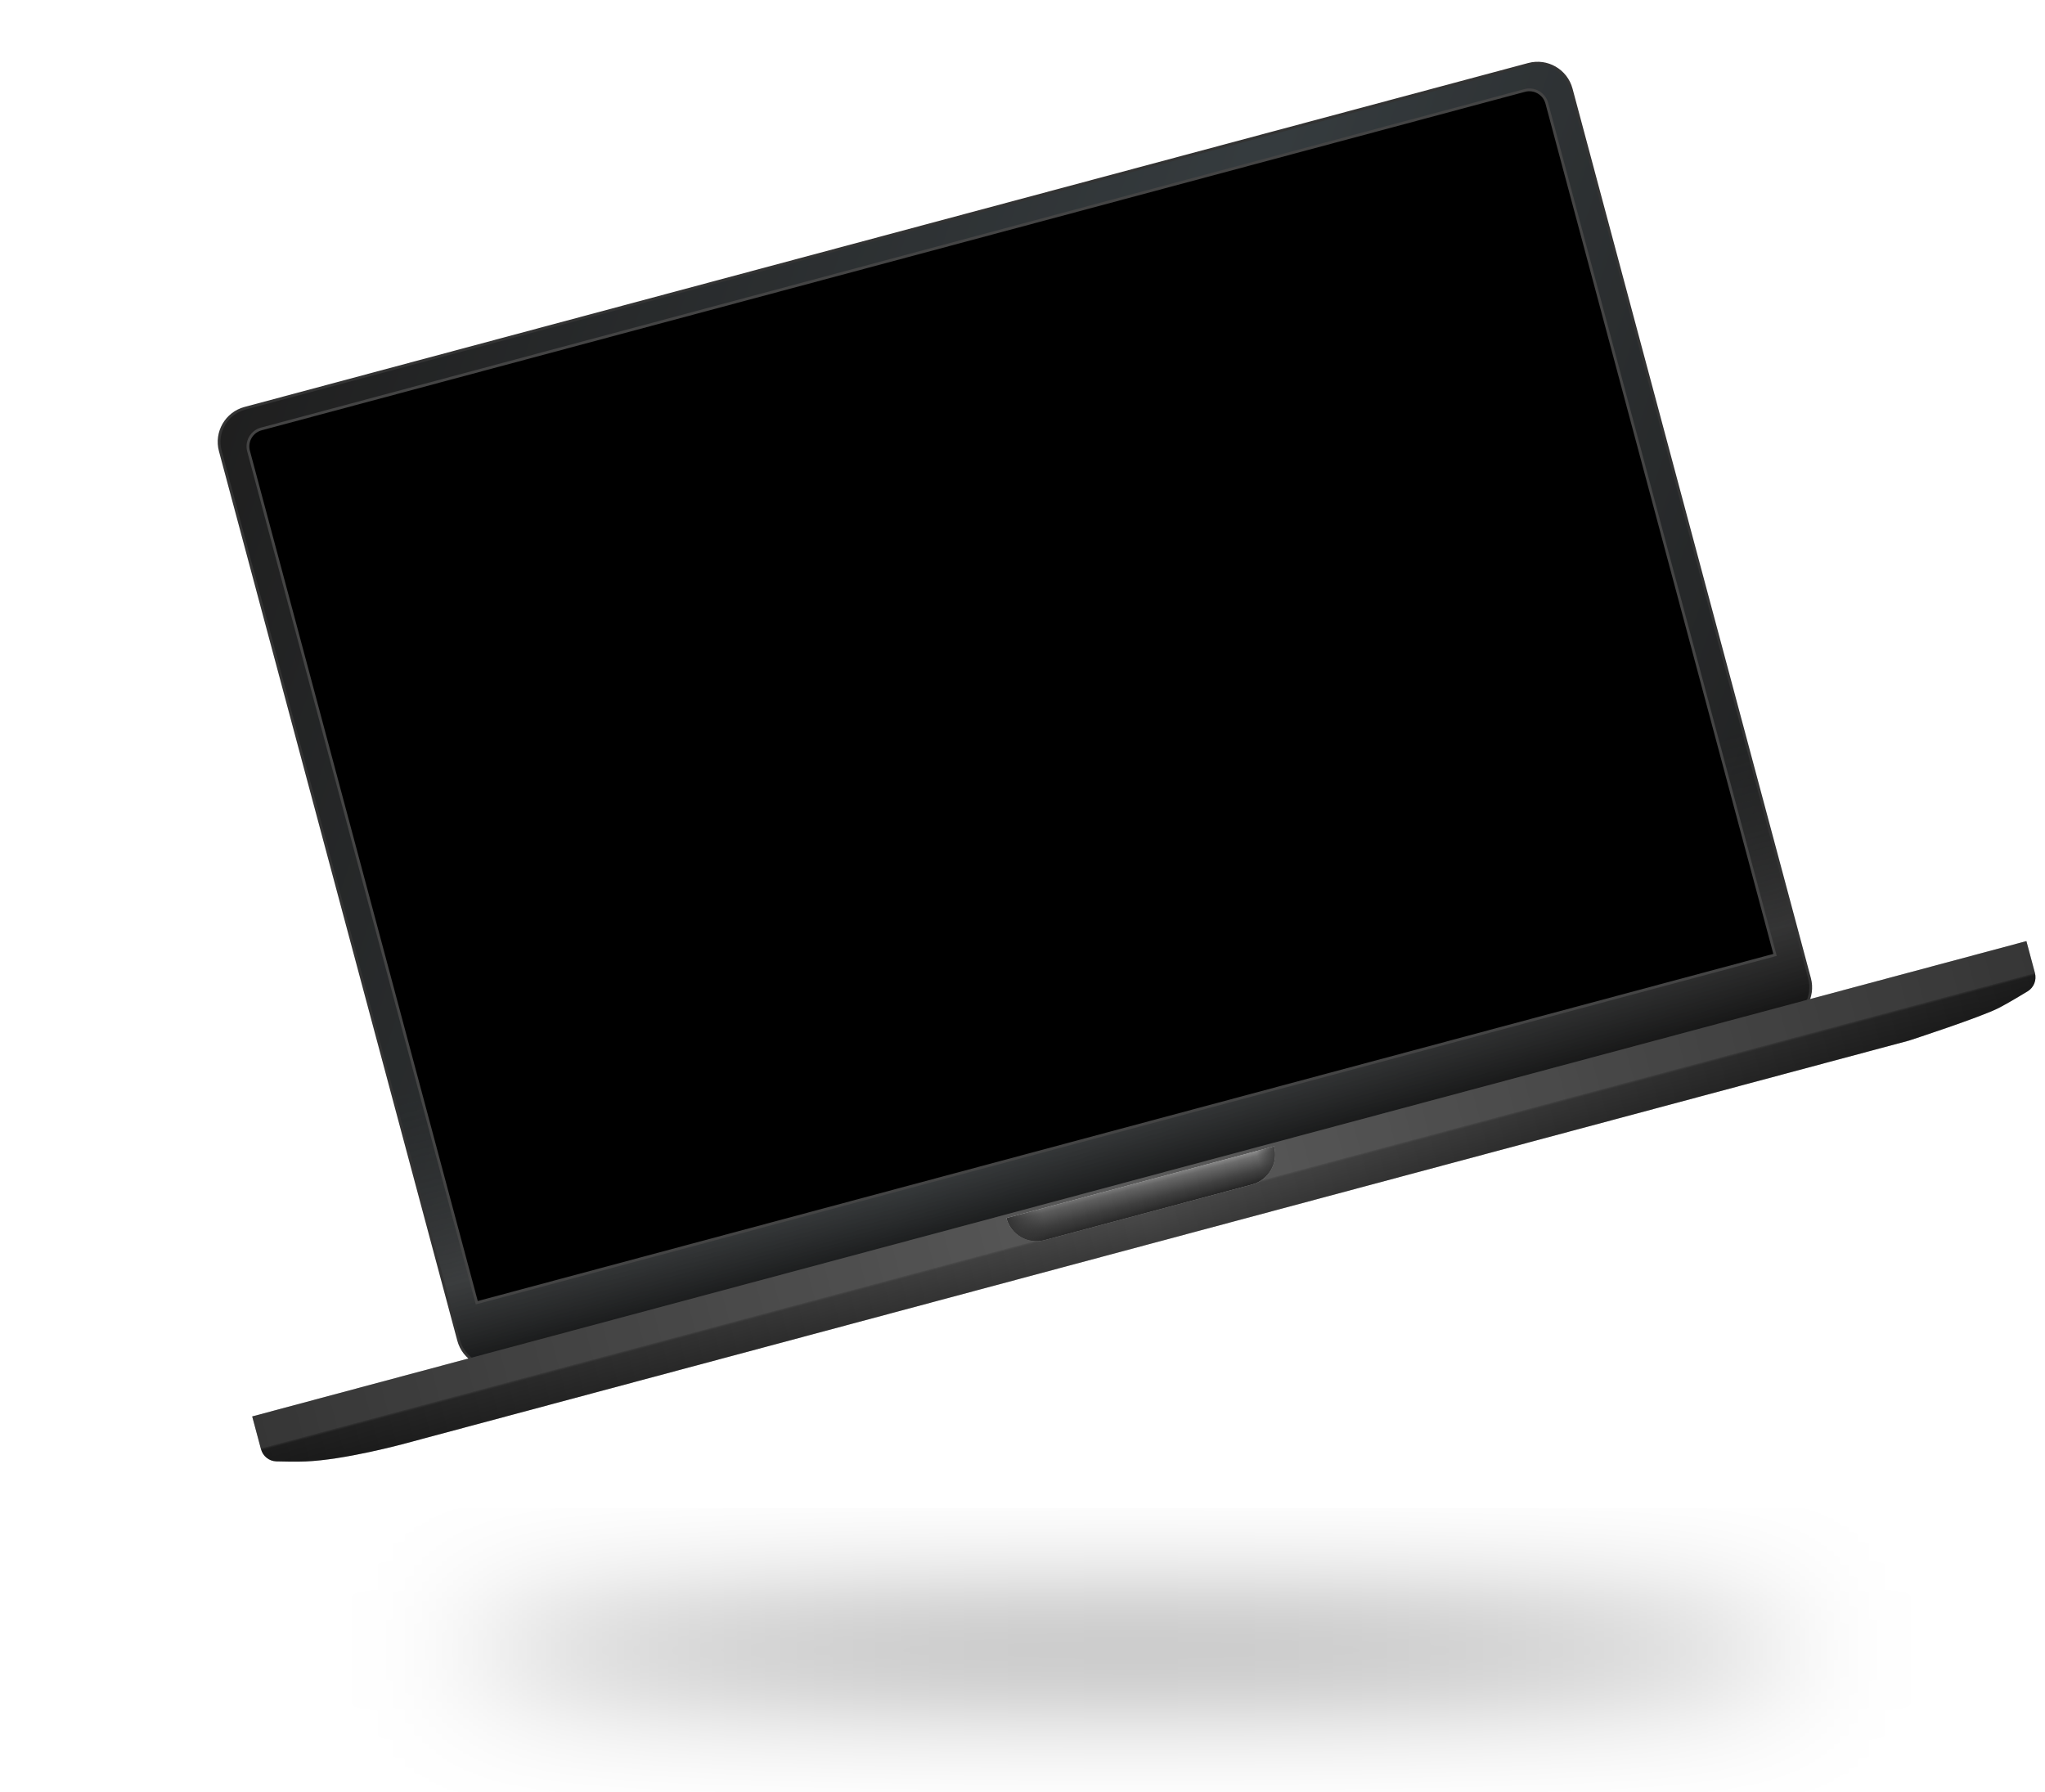
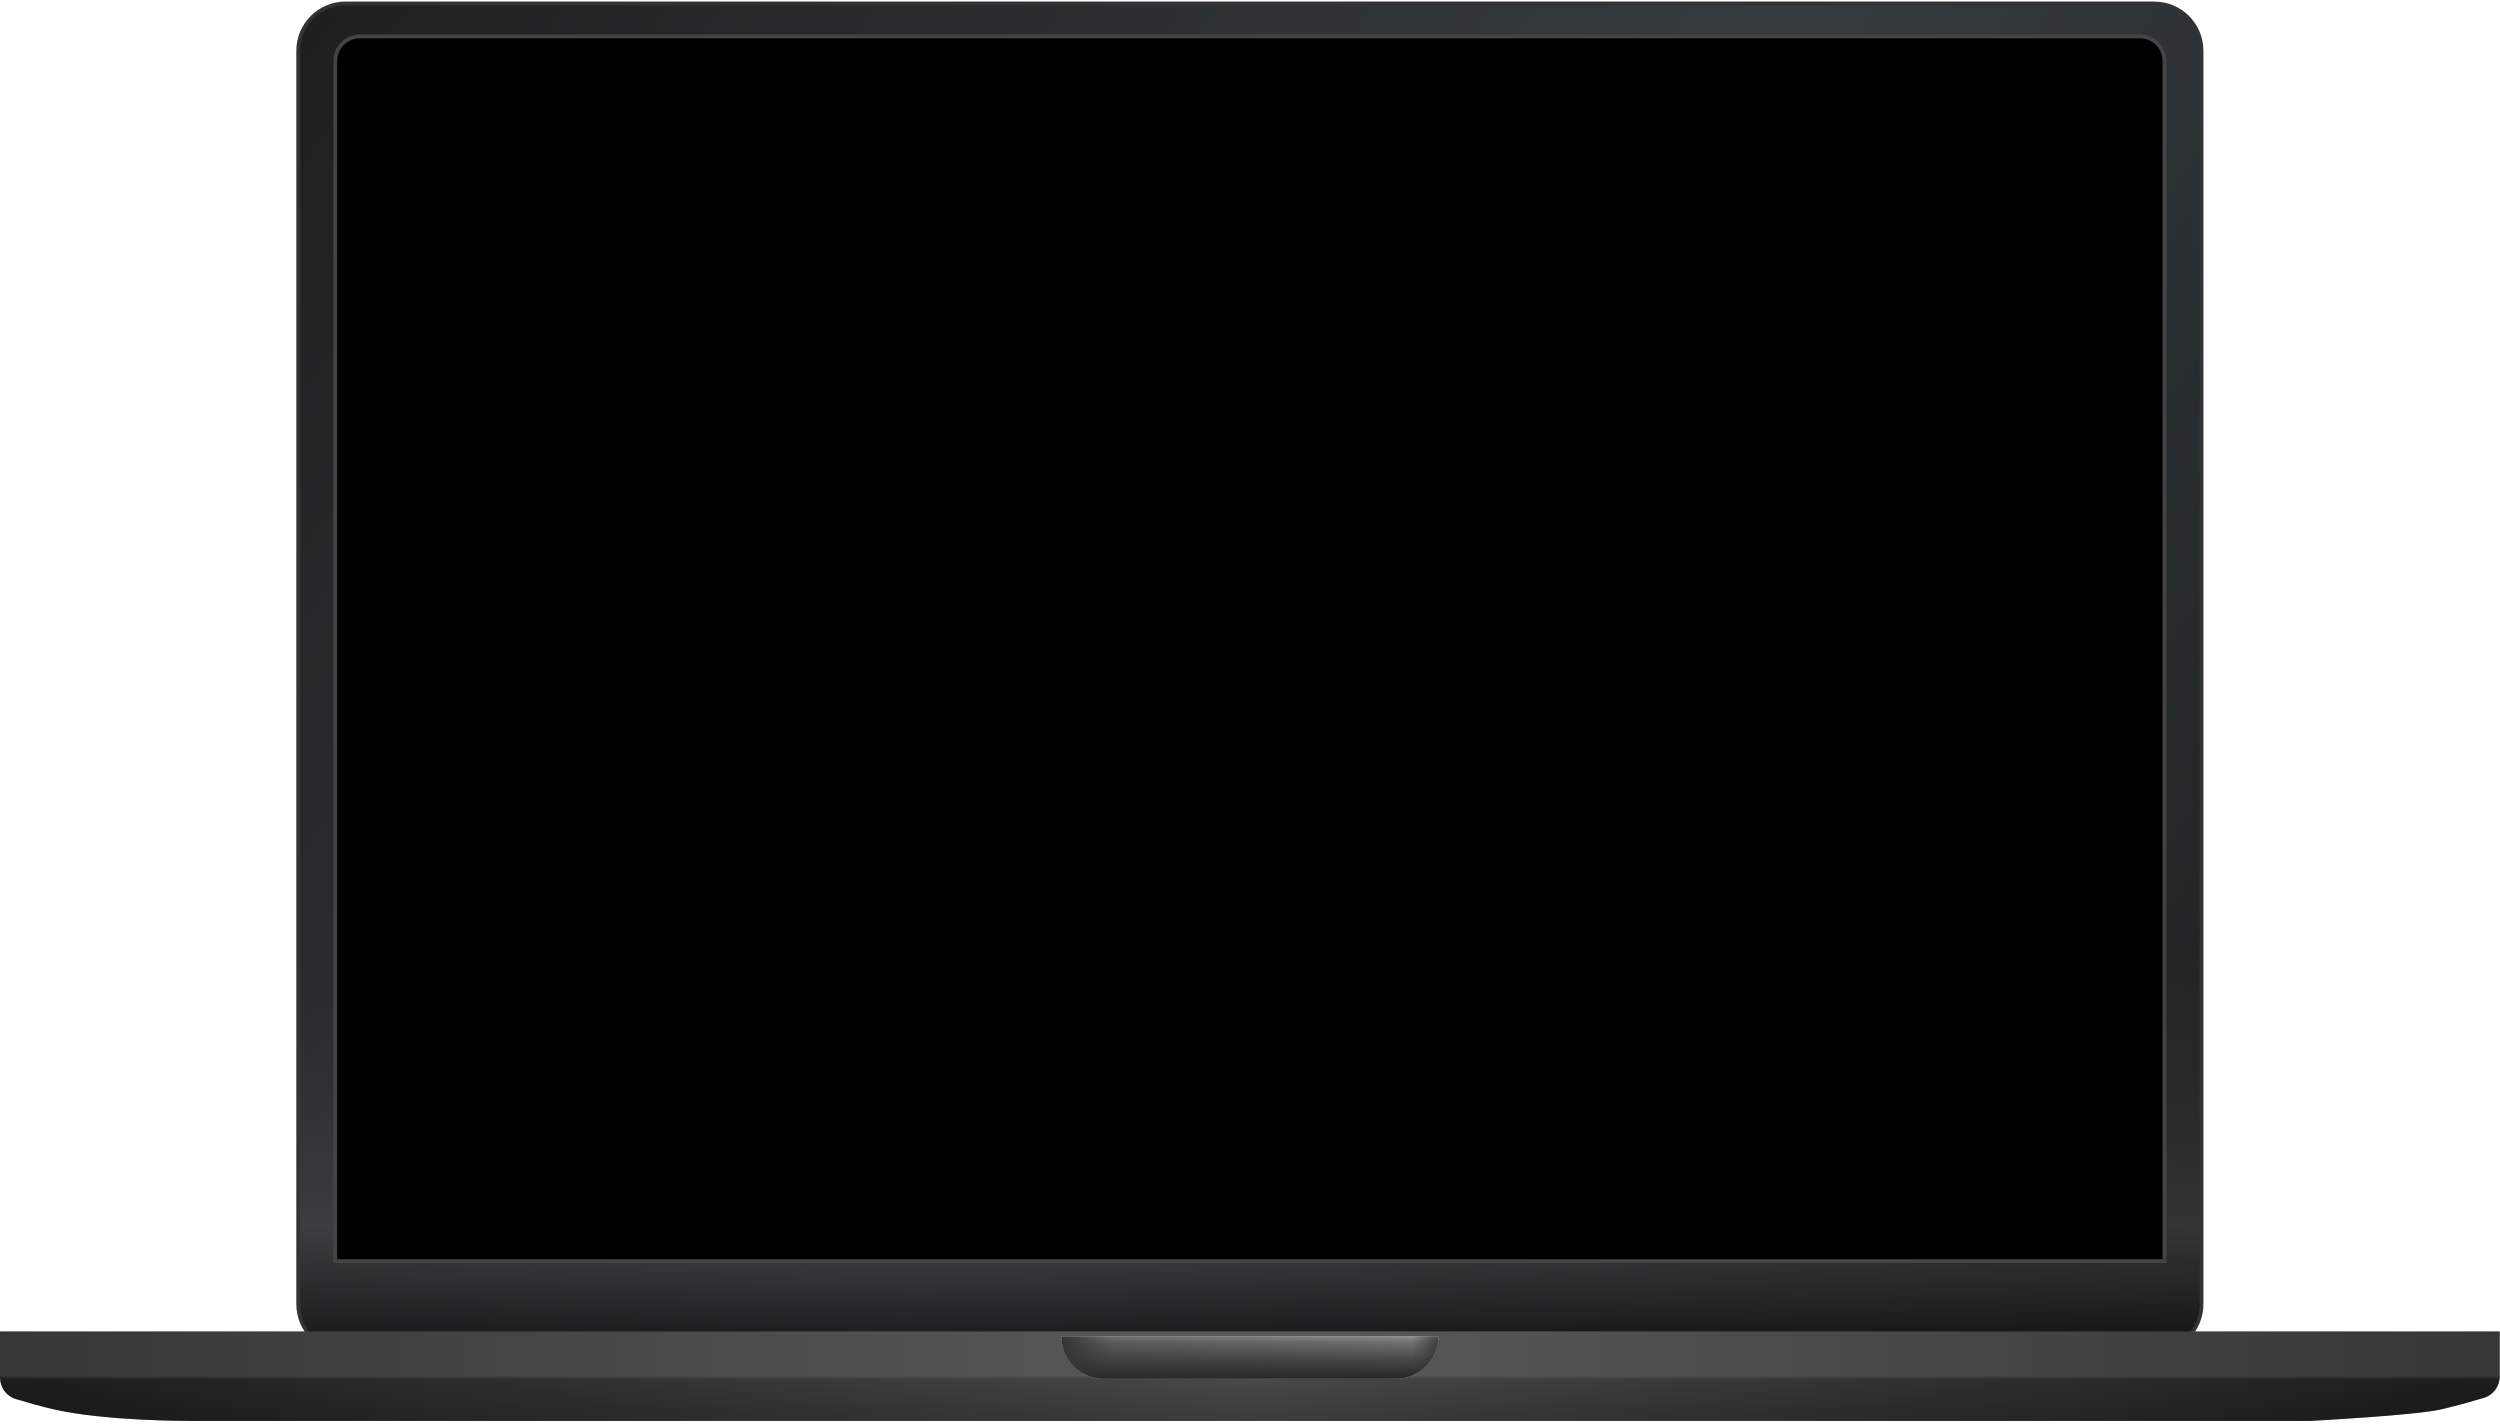
- <svg xmlns="http://www.w3.org/2000/svg" width="1042" height="913" viewBox="0 0 1042 913" fill="none">
-   <g filter="url(#filter0_f_803_2)">
-     <ellipse cx="576.425" cy="840.934" rx="342.752" ry="8" fill="black" />
-   </g>
-   <path d="M124.774 208.062C115.323 210.595 109.714 220.309 112.247 229.76L233.703 683.043C236.236 692.493 245.95 698.102 255.401 695.57L909.499 520.305C918.949 517.772 924.558 508.058 922.026 498.607L800.569 45.324C798.036 35.874 788.322 30.265 778.871 32.797L124.774 208.062Z" fill="url(#paint0_linear_803_2)" />
-   <path d="M124.774 208.062C115.323 210.595 109.714 220.309 112.247 229.76L233.703 683.043C236.236 692.493 245.95 698.102 255.401 695.57L909.499 520.305C918.949 517.772 924.558 508.058 922.026 498.607L800.569 45.324C798.036 35.874 788.322 30.265 778.871 32.797L124.774 208.062Z" fill="url(#paint1_linear_803_2)" />
-   <path d="M124.774 208.062C115.323 210.595 109.714 220.309 112.247 229.76L233.703 683.043C236.236 692.493 245.95 698.102 255.401 695.57L909.499 520.305C918.949 517.772 924.558 508.058 922.026 498.607L800.569 45.324C798.036 35.874 788.322 30.265 778.871 32.797L124.774 208.062Z" stroke="#333333" stroke-width="1.417" />
-   <path d="M903.759 486.805L904.443 486.622L904.26 485.937L788.154 52.626C786.837 47.711 781.786 44.795 776.872 46.112L133.161 218.594C128.246 219.91 125.33 224.962 126.647 229.876L242.752 663.188L242.935 663.872L243.62 663.689L903.759 486.805Z" fill="black" stroke="#444444" stroke-width="1.417" />
-   <path d="M128.506 721.819L1032.52 479.59L1036.87 495.832C1037.83 499.43 1036.35 503.235 1033.17 505.174C1029.01 507.706 1023.21 511.162 1018.69 513.538C1009.82 518.197 972.763 530.265 972.763 530.265L212.467 733.986C211.715 734.187 210.985 734.389 210.235 734.597C204.269 736.245 175.417 743.967 155.623 744.768C151.112 744.951 145.197 744.85 140.787 744.722C137.088 744.615 133.932 742.069 132.974 738.495L128.506 721.819Z" fill="url(#paint2_linear_803_2)" />
-   <path d="M128.506 721.819L1032.52 479.59L1036.87 495.832C1037.83 499.43 1036.35 503.235 1033.17 505.174C1029.01 507.706 1023.21 511.162 1018.69 513.538C1009.82 518.197 972.763 530.265 972.763 530.265L212.467 733.986C211.715 734.187 210.985 734.389 210.235 734.597C204.269 736.245 175.417 743.967 155.623 744.768C151.112 744.951 145.197 744.85 140.787 744.722C137.088 744.615 133.932 742.069 132.974 738.495L128.506 721.819Z" fill="url(#paint3_linear_803_2)" fill-opacity="0.3" />
-   <path d="M512.799 620.741L649.169 584.201C651.437 592.668 646.413 601.37 637.947 603.638L532.236 631.963C523.77 634.232 515.068 629.208 512.799 620.741Z" fill="#C4C4C4" />
-   <path d="M512.799 620.741L649.169 584.201C651.437 592.668 646.413 601.37 637.947 603.638L532.236 631.963C523.77 634.232 515.068 629.208 512.799 620.741Z" fill="url(#paint4_linear_803_2)" />
-   <path d="M512.799 620.741L649.169 584.201C651.437 592.668 646.413 601.37 637.947 603.638L532.236 631.963C523.77 634.232 515.068 629.208 512.799 620.741Z" fill="url(#paint5_linear_803_2)" />
+ <svg xmlns="http://www.w3.org/2000/svg" width="936" height="533" viewBox="0 0 936 533" fill="none">
+   <path d="M129.365 1.291C119.581 1.291 111.649 9.223 111.649 19.007L111.649 488.28C111.649 498.064 119.581 505.996 129.365 505.996L806.537 505.996C816.321 505.996 824.253 498.064 824.253 488.28V19.007C824.253 9.223 816.321 1.291 806.537 1.291L129.365 1.291Z" fill="url(#paint0_linear_1_76)" />
+   <path d="M129.365 1.291C119.581 1.291 111.649 9.223 111.649 19.007L111.649 488.28C111.649 498.064 119.581 505.996 129.365 505.996L806.537 505.996C816.321 505.996 824.253 498.064 824.253 488.28V19.007C824.253 9.223 816.321 1.291 806.537 1.291L129.365 1.291Z" fill="url(#paint1_linear_1_76)" />
+   <path d="M129.365 1.291C119.581 1.291 111.649 9.223 111.649 19.007L111.649 488.28C111.649 498.064 119.581 505.996 129.365 505.996L806.537 505.996C816.321 505.996 824.253 498.064 824.253 488.28V19.007C824.253 9.223 816.321 1.291 806.537 1.291L129.365 1.291Z" stroke="#333333" stroke-width="1.417" />
+   <path d="M809.663 472.152H810.372V471.444V22.847C810.372 17.759 806.247 13.635 801.159 13.635L134.741 13.635C129.653 13.635 125.528 17.759 125.528 22.847L125.528 471.444V472.152H126.237L809.663 472.152Z" fill="black" stroke="#444444" stroke-width="1.417" />
+   <path d="M0 498.508L935.901 498.508V515.323C935.901 519.048 933.48 522.339 929.907 523.389C925.241 524.76 918.742 526.597 913.758 527.72C903.983 529.925 865.068 531.991 865.068 531.991L77.951 531.991C77.173 531.991 76.416 531.998 75.638 532.004C69.448 532.052 39.58 532.043 20.253 527.694C15.849 526.703 10.161 525.074 5.935 523.81C2.39 522.749 0 519.473 0 515.772L0 498.508Z" fill="url(#paint2_linear_1_76)" />
+   <path d="M0 498.508L935.901 498.508V515.323C935.901 519.048 933.48 522.339 929.907 523.389C925.241 524.76 918.742 526.597 913.758 527.72C903.983 529.925 865.068 531.991 865.068 531.991L77.951 531.991C77.173 531.991 76.416 531.998 75.638 532.004C69.448 532.052 39.58 532.043 20.253 527.694C15.849 526.703 10.161 525.074 5.935 523.81C2.39 522.749 0 519.473 0 515.772L0 498.508Z" fill="url(#paint3_linear_1_76)" fill-opacity="0.3" />
+   <path d="M397.36 500.337H538.54C538.54 509.102 531.434 516.207 522.67 516.207H413.23C404.465 516.207 397.36 509.102 397.36 500.337Z" fill="#C4C4C4" />
+   <path d="M397.36 500.337H538.54C538.54 509.102 531.434 516.207 522.67 516.207H413.23C404.465 516.207 397.36 509.102 397.36 500.337Z" fill="url(#paint4_linear_1_76)" />
+   <path d="M397.36 500.337H538.54C538.54 509.102 531.434 516.207 522.67 516.207H413.23C404.465 516.207 397.36 509.102 397.36 500.337Z" fill="url(#paint5_linear_1_76)" />
  <defs>
-     <filter id="filter0_f_803_2" x="169.672" y="768.934" width="813.504" height="144" filterUnits="userSpaceOnUse" color-interpolation-filters="sRGB">
-       <feFlood flood-opacity="0" result="BackgroundImageFix" />
-       <feBlend mode="normal" in="SourceGraphic" in2="BackgroundImageFix" result="shape" />
-       <feGaussianBlur stdDeviation="32" result="effect1_foregroundBlur_803_2" />
-     </filter>
-     <linearGradient id="paint0_linear_803_2" x1="108.529" y1="213.149" x2="932.146" y2="496.613" gradientUnits="userSpaceOnUse">
+     <linearGradient id="paint0_linear_1_76" x1="112.358" y1="2" x2="834.545" y2="488.974" gradientUnits="userSpaceOnUse">
      <stop stop-color="#333333" />
      <stop offset="0.531" stop-color="#596368" />
      <stop offset="1" stop-color="#333333" />
    </linearGradient>
-     <linearGradient id="paint1_linear_803_2" x1="452.006" y1="121.114" x2="585.89" y2="620.776" gradientUnits="userSpaceOnUse">
+     <linearGradient id="paint1_linear_1_76" x1="467.951" y1="2" x2="467.951" y2="519.288" gradientUnits="userSpaceOnUse">
      <stop offset="0.688" stop-opacity="0.4" />
      <stop offset="0.884" stop-color="#333333" stop-opacity="0.643" />
      <stop offset="1" stop-opacity="0.94" />
    </linearGradient>
-     <linearGradient id="paint2_linear_803_2" x1="1032.52" y1="479.591" x2="128.506" y2="721.819" gradientUnits="userSpaceOnUse">
+     <linearGradient id="paint2_linear_1_76" x1="935.901" y1="498.509" x2="0" y2="498.508" gradientUnits="userSpaceOnUse">
      <stop stop-color="#212121" />
      <stop offset="0.5" stop-color="#555555" />
      <stop offset="1" stop-color="#212121" />
    </linearGradient>
-     <linearGradient id="paint3_linear_803_2" x1="580.511" y1="600.705" x2="589.183" y2="633.067" gradientUnits="userSpaceOnUse">
+     <linearGradient id="paint3_linear_1_76" x1="467.95" y1="498.508" x2="467.95" y2="532.012" gradientUnits="userSpaceOnUse">
      <stop stop-color="#666666" />
      <stop offset="0.5" stop-color="#666666" />
      <stop offset="0.542" stop-opacity="0.5" />
      <stop offset="1" />
    </linearGradient>
-     <linearGradient id="paint4_linear_803_2" x1="580.984" y1="602.471" x2="585.092" y2="617.801" gradientUnits="userSpaceOnUse">
+     <linearGradient id="paint4_linear_1_76" x1="467.95" y1="500.337" x2="467.95" y2="516.207" gradientUnits="userSpaceOnUse">
      <stop stop-color="#999999" />
      <stop offset="0.151" stop-color="#777777" />
      <stop offset="0.609" stop-color="#444444" />
      <stop offset="0.823" stop-color="#333333" />
      <stop offset="1" stop-color="#222222" />
    </linearGradient>
-     <linearGradient id="paint5_linear_803_2" x1="512.799" y1="620.741" x2="649.169" y2="584.201" gradientUnits="userSpaceOnUse">
+     <linearGradient id="paint5_linear_1_76" x1="397.36" y1="500.337" x2="538.54" y2="500.337" gradientUnits="userSpaceOnUse">
      <stop stop-color="#333333" />
      <stop offset="0.13" stop-color="#333333" stop-opacity="0.42" />
      <stop offset="0.932" stop-color="#333333" stop-opacity="0.119" />
      <stop offset="1" stop-color="#333333" stop-opacity="0.83" />
    </linearGradient>
  </defs>
</svg>
